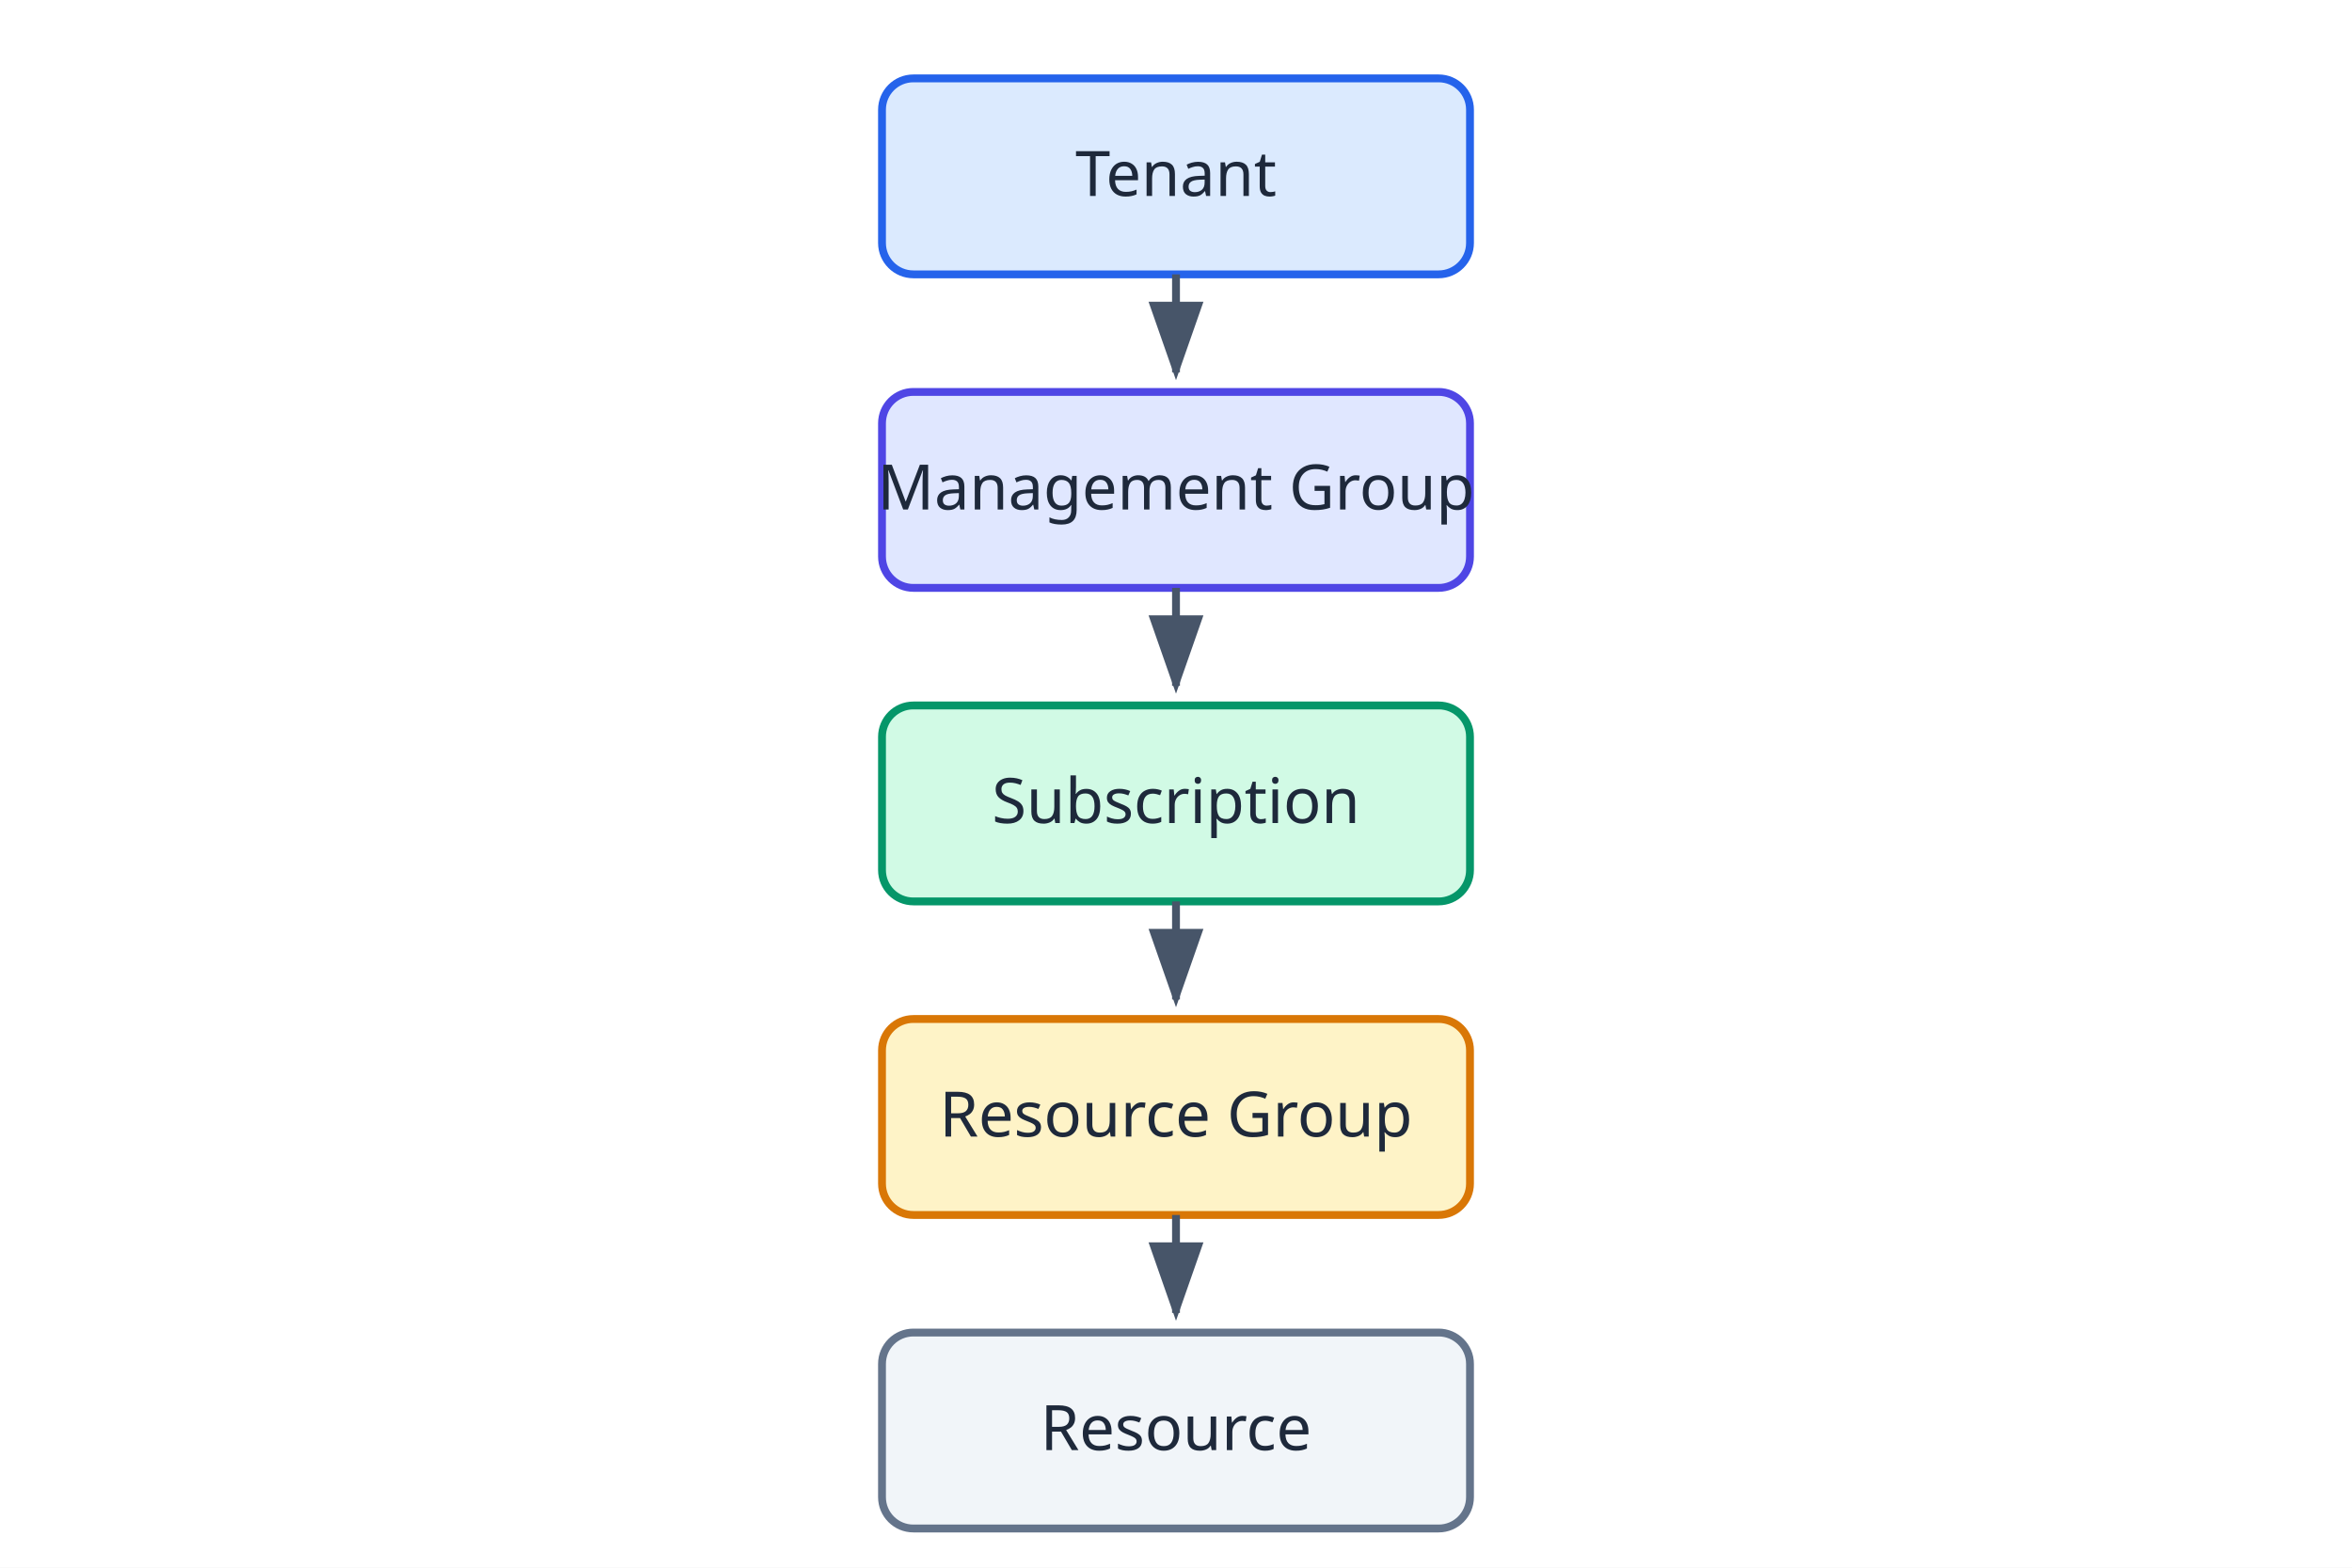
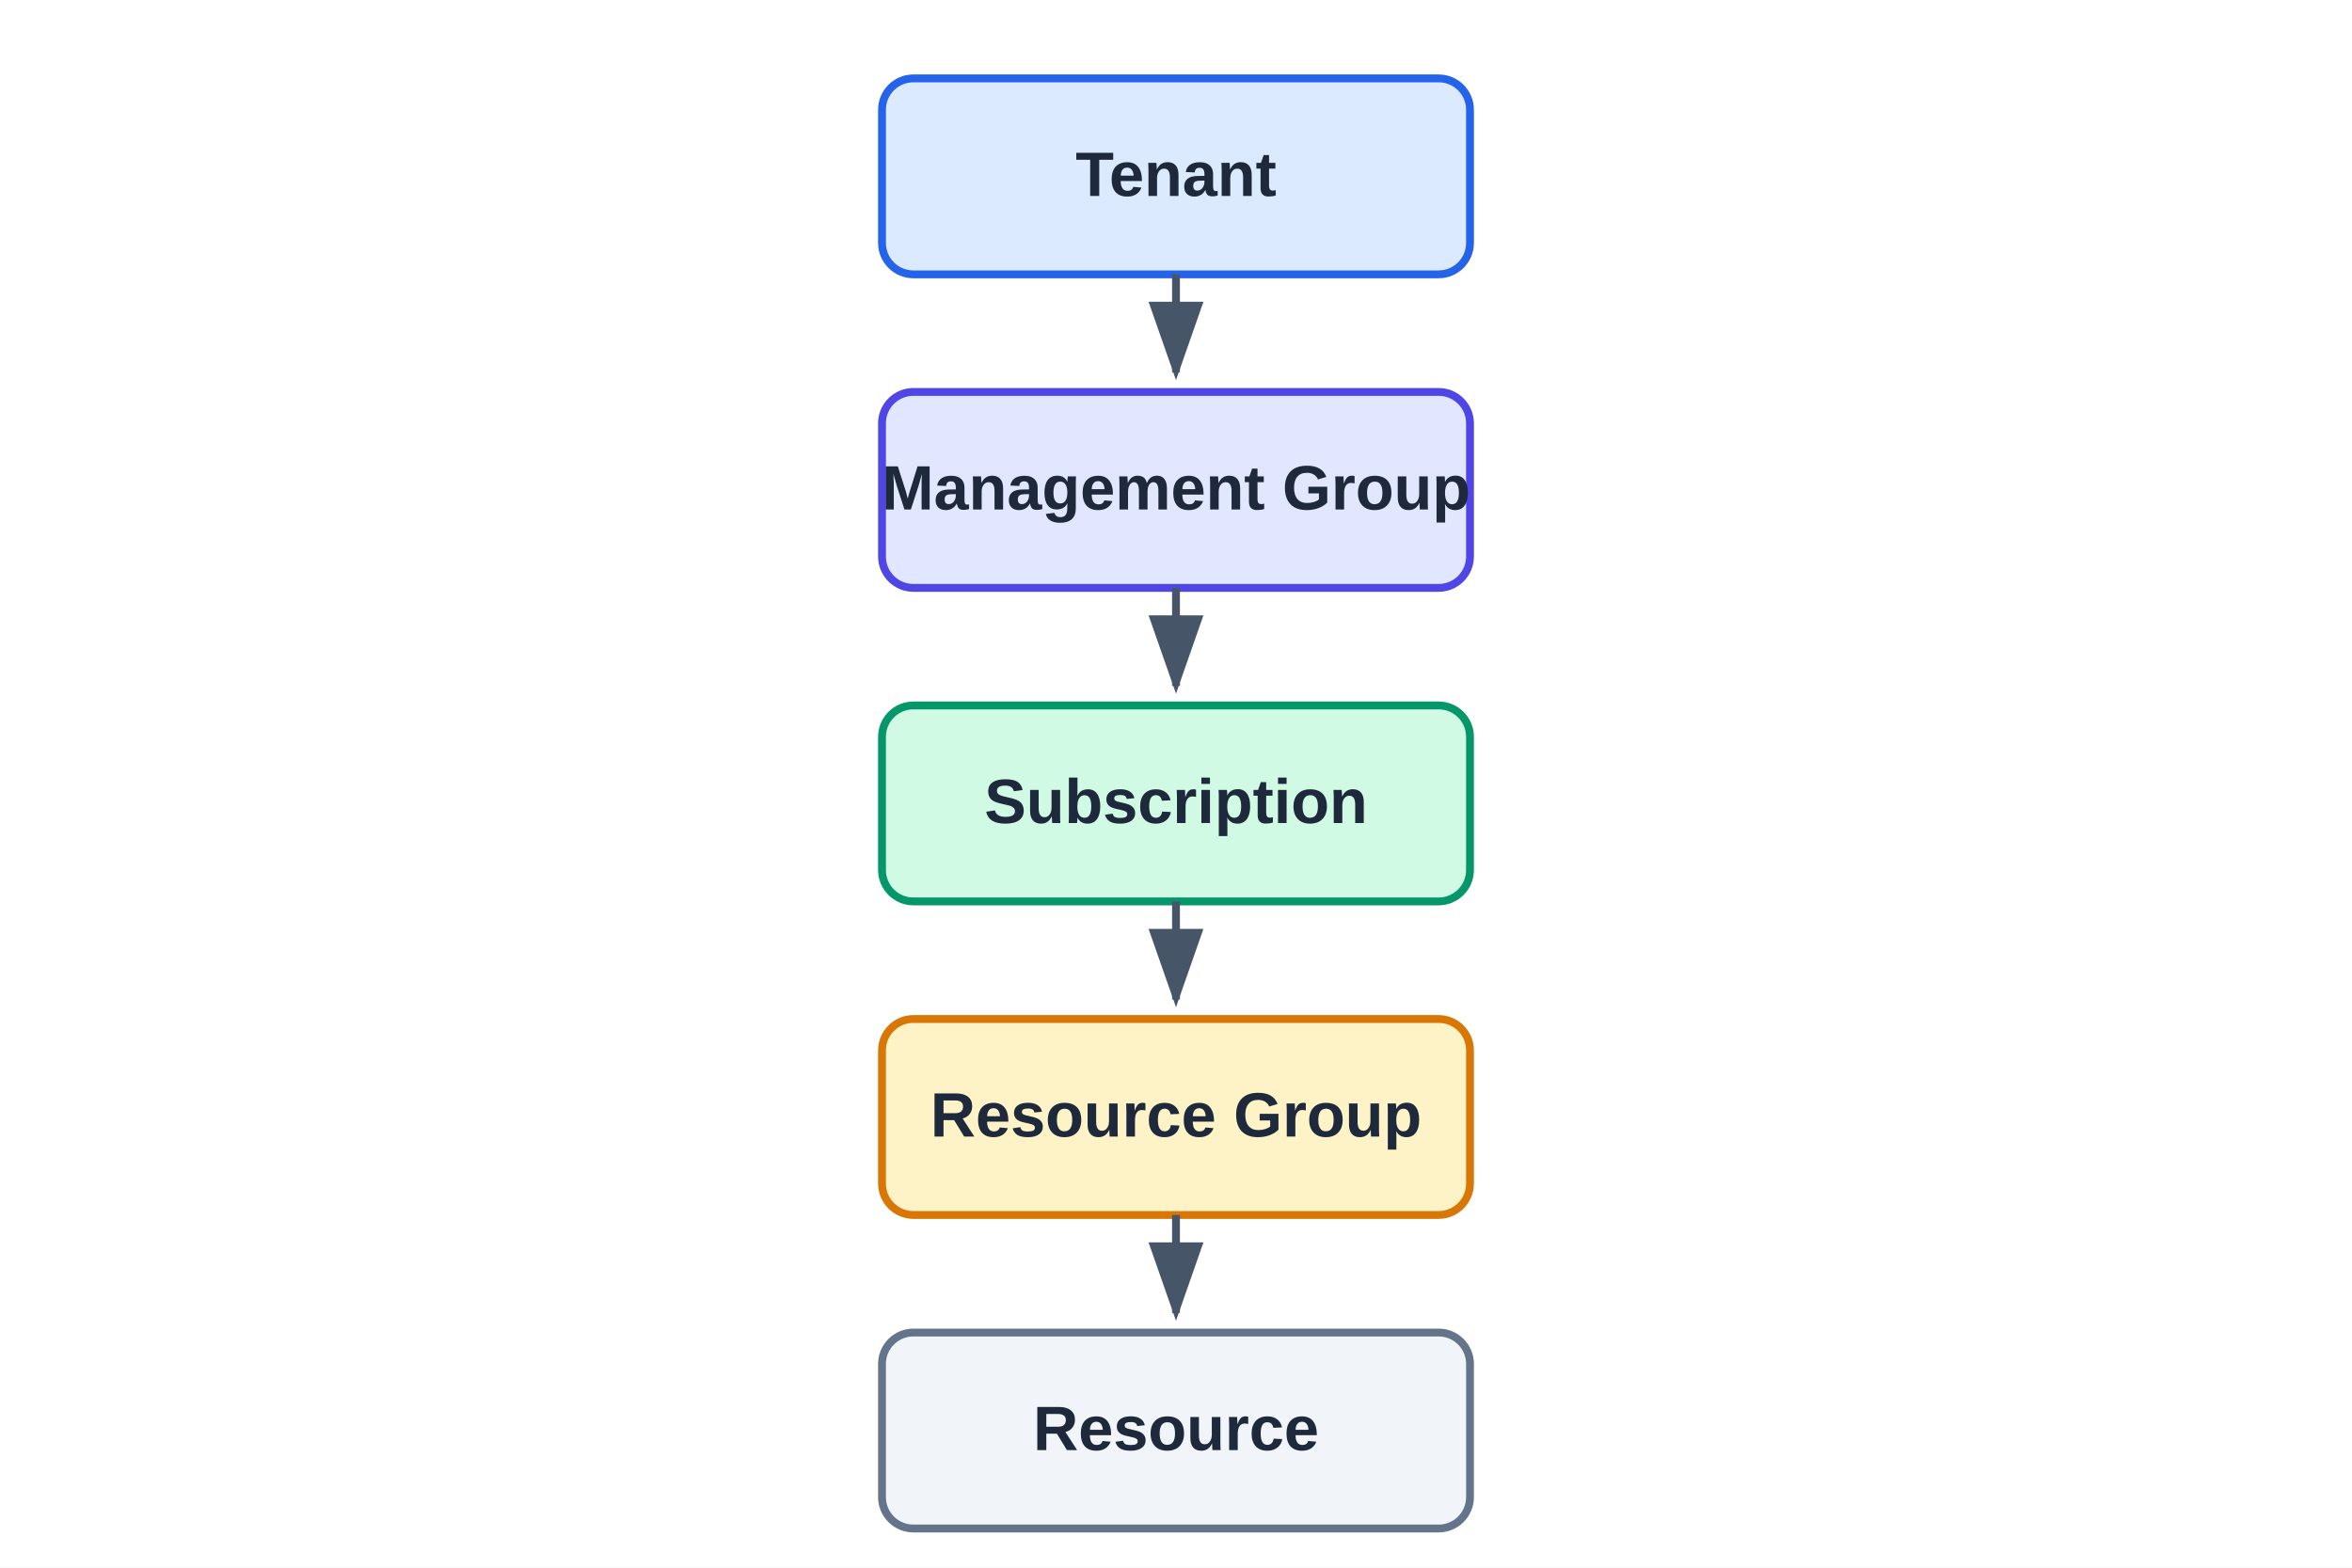
<svg xmlns="http://www.w3.org/2000/svg" viewBox="0 0 600 400" width="600" height="400">
  <defs>
    <marker id="arrow" markerWidth="10" markerHeight="7" refX="9" refY="3.5" orient="auto">
      <polygon points="0 0, 10 3.5, 0 7" fill="#475569" />
    </marker>
    <marker id="arrowBlue" markerWidth="10" markerHeight="7" refX="9" refY="3.5" orient="auto">
      <polygon points="0 0, 10 3.5, 0 7" fill="#2563EB" />
    </marker>
  </defs>
  <rect width="600" height="400" fill="#FFFFFF" />
  <rect x="225" y="20" width="150" height="50" rx="8" fill="#DBEAFE" stroke="#2563EB" stroke-width="2" />
-   <text x="300" y="50" text-anchor="middle" font-family="Segoe UI" font-size="16" fill="#1E293B">Tenant</text>
+   <text x="300" y="50" text-anchor="middle" font-family="Segoe UI, Arial" font-size="16" font-weight="600" fill="#1E293B">Tenant</text>
  <line x1="300" y1="70" x2="300" y2="95" stroke="#475569" stroke-width="2" marker-end="url(#arrow)" />
  <rect x="225" y="100" width="150" height="50" rx="8" fill="#E0E7FF" stroke="#4F46E5" stroke-width="2" />
-   <text x="300" y="130" text-anchor="middle" font-family="Segoe UI" font-size="16" fill="#1E293B">Management Group</text>
+   <text x="300" y="130" text-anchor="middle" font-family="Segoe UI, Arial" font-size="16" font-weight="600" fill="#1E293B">Management Group</text>
  <line x1="300" y1="150" x2="300" y2="175" stroke="#475569" stroke-width="2" marker-end="url(#arrow)" />
  <rect x="225" y="180" width="150" height="50" rx="8" fill="#D1FAE5" stroke="#059669" stroke-width="2" />
-   <text x="300" y="210" text-anchor="middle" font-family="Segoe UI" font-size="16" fill="#1E293B">Subscription</text>
+   <text x="300" y="210" text-anchor="middle" font-family="Segoe UI, Arial" font-size="16" font-weight="600" fill="#1E293B">Subscription</text>
  <line x1="300" y1="230" x2="300" y2="255" stroke="#475569" stroke-width="2" marker-end="url(#arrow)" />
  <rect x="225" y="260" width="150" height="50" rx="8" fill="#FEF3C7" stroke="#D97706" stroke-width="2" />
-   <text x="300" y="290" text-anchor="middle" font-family="Segoe UI" font-size="16" fill="#1E293B">Resource Group</text>
+   <text x="300" y="290" text-anchor="middle" font-family="Segoe UI, Arial" font-size="16" font-weight="600" fill="#1E293B">Resource Group</text>
  <line x1="300" y1="310" x2="300" y2="335" stroke="#475569" stroke-width="2" marker-end="url(#arrow)" />
  <rect x="225" y="340" width="150" height="50" rx="8" fill="#F1F5F9" stroke="#64748B" stroke-width="2" />
-   <text x="300" y="370" text-anchor="middle" font-family="Segoe UI" font-size="16" fill="#1E293B">Resource</text>
+   <text x="300" y="370" text-anchor="middle" font-family="Segoe UI, Arial" font-size="16" font-weight="600" fill="#1E293B">Resource</text>
</svg>
